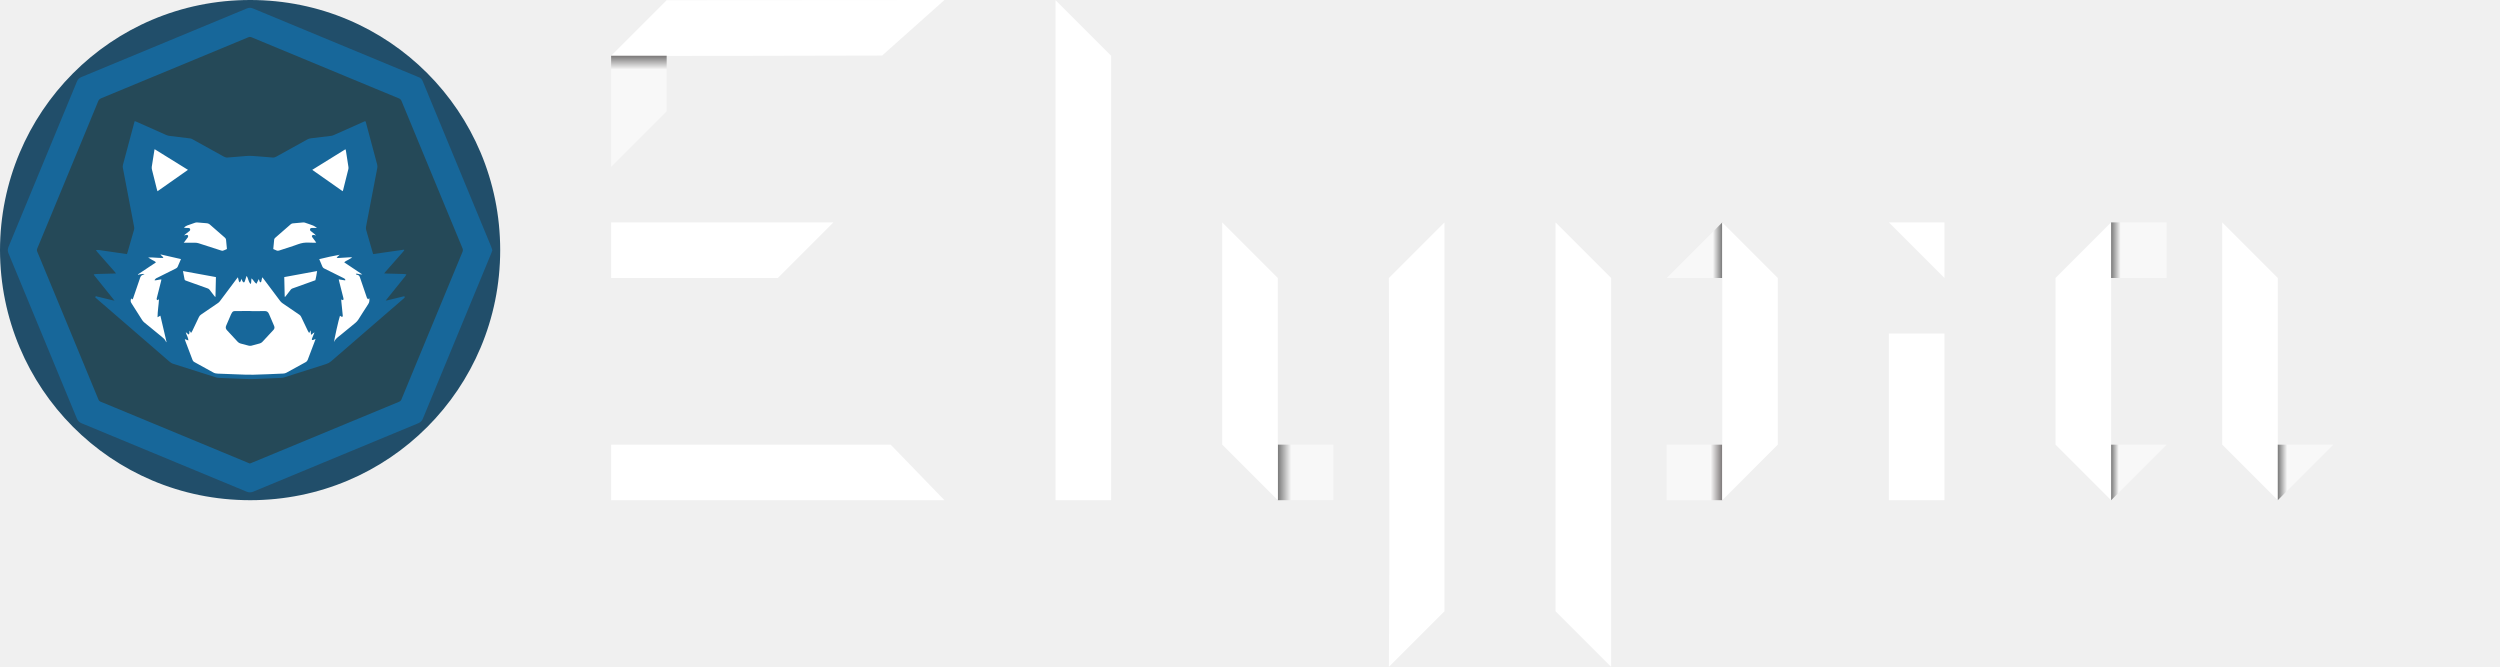
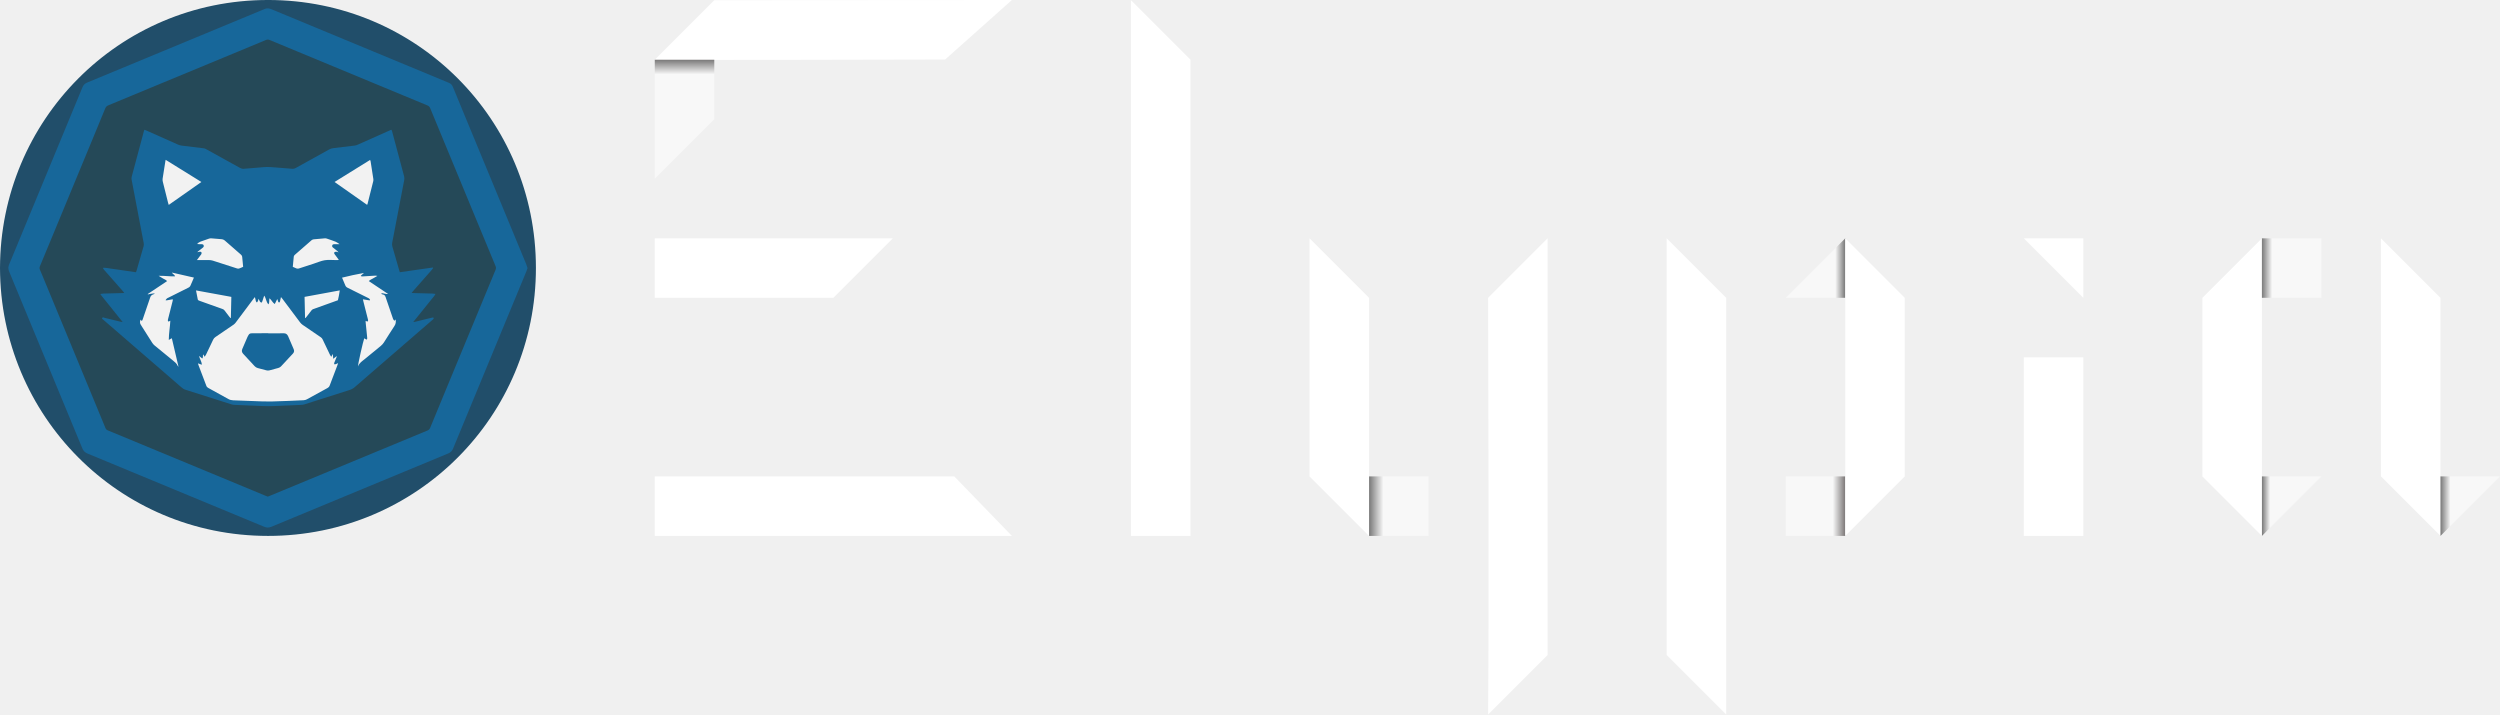
- <svg xmlns="http://www.w3.org/2000/svg" width="399.6mm" height="106.591mm" version="1.1" viewBox="0 0 399.6 106.591" id="svg1071">
-   <defs id="defs998">
+ <svg xmlns="http://www.w3.org/2000/svg" width="372.96mm" height="106.591mm" version="1.1" viewBox="0 0 372.96 106.591">
+   <defs>
    <linearGradient id="linearGradient6004" x1="241.28" x2="239.76" y1="225.96" y2="225.96" gradientUnits="userSpaceOnUse">
-       <stop stop-color="#fff" offset="0" id="stop963" />
-       <stop stop-opacity=".978" offset="1" id="stop965" />
+       <stop stop-color="#fff" offset="0" />
+       <stop stop-opacity=".978" offset="1" />
    </linearGradient>
    <linearGradient id="linearGradient6018" x1="240.984" x2="239.76" y1="270.36" y2="270.36" gradientTransform="translate(97.68042,5.6179688e-6)" gradientUnits="userSpaceOnUse">
-       <stop stop-color="#fff" offset="0" id="stop968" />
-       <stop offset="1" id="stop970" />
+       <stop stop-color="#fff" offset="0" />
+       <stop offset="1" />
    </linearGradient>
    <linearGradient id="linearGradient6026" x1="267.897" x2="266.4" y1="270.36" y2="270.36" gradientUnits="userSpaceOnUse">
-       <stop stop-color="#fff" offset="0" id="stop973" />
-       <stop offset="1" id="stop975" />
+       <stop stop-color="#fff" offset="0" />
+       <stop offset="1" />
    </linearGradient>
    <linearGradient id="linearGradient6034" x1="176.11" x2="177.6" y1="225.96" y2="225.96" gradientTransform="translate(97.68042,5.6179688e-6)" gradientUnits="userSpaceOnUse">
-       <stop stop-color="#fff" offset="0" id="stop978" />
-       <stop offset="1" id="stop980" />
+       <stop stop-color="#fff" offset="0" />
+       <stop offset="1" />
    </linearGradient>
    <linearGradient id="linearGradient6042" x1="175.748" x2="177.6" y1="270.36" y2="270.36" gradientUnits="userSpaceOnUse">
-       <stop stop-color="#fff" offset="0" id="stop983" />
-       <stop stop-color="#080000" offset="1" id="stop985" />
+       <stop stop-color="#fff" offset="0" />
+       <stop stop-color="#080000" offset="1" />
    </linearGradient>
    <linearGradient id="linearGradient6050" x1="108.693" x2="106.56" y1="270.36" y2="270.36" gradientTransform="translate(97.68042,5.6179688e-6)" gradientUnits="userSpaceOnUse">
-       <stop stop-color="#fff" offset="0" id="stop988" />
-       <stop offset="1" id="stop990" />
+       <stop stop-color="#fff" offset="0" />
+       <stop offset="1" />
    </linearGradient>
    <linearGradient id="linearGradient6058" x1="-1.3419588e-16" x2="0" y1="201.512" y2="199.32" gradientUnits="userSpaceOnUse">
-       <stop stop-color="#fff" offset="0" id="stop993" />
-       <stop stop-color="#030000" offset="1" id="stop995" />
+       <stop stop-color="#fff" offset="0" />
+       <stop stop-color="#030000" offset="1" />
    </linearGradient>
  </defs>
-   <g transform="translate(0,-190.409)" id="g1069">
-     <g transform="translate(97.68042,5.6179688e-6)" id="g1013" style="fill:#ffffff">
-       <path d="m 124.32,234.84 8.88,-8.88 v 62.16 l -8.88,8.88 c 0.155,-20.523 0.031,-41.482 0,-62.16 z" id="path1005" style="stroke-width:0.072" />
-       <path d="m 150.96,225.96 8.88,8.88 v 62.16 l -8.88,-8.88 z" id="path1007" style="stroke-width:0.072" />
-       <path d="m 0,261.48 h 44.682 l 8.598,8.88 L 0,270.36 Z" id="path1009" style="stroke-width:0.072" />
-       <path d="m 71.04,190.44 8.88,8.88 3e-6,71.04 h -8.88 z" id="path1011" style="stroke-width:0.07" />
+   <g transform="translate(0,-190.409)">
+     <g transform="translate(97.68042,5.6179688e-6)" fill="#fff">
+       <path d="m124.32 234.84 8.88-8.88v62.16l-8.88 8.88c0.155-20.523 0.031-41.482 0-62.16z" stroke-width=".072" />
+       <path d="m150.96 225.96 8.88 8.88v62.16l-8.88-8.88z" stroke-width=".072" />
+       <path d="m0 261.48h44.682l8.598 8.88-53.28-1e-5z" stroke-width=".072" />
+       <path d="m71.04 190.44 8.88 8.88 3e-6 71.04h-8.88z" stroke-width=".07" />
    </g>
-     <path d="m 204.24,261.48 8.88,-4.4e-4 v 8.88 l -8.88,1e-5 z" id="path1015" style="opacity:0.5;fill:url(#linearGradient6050)" />
-     <path d="m 275.285,225.96 -1.8e-4,8.88 h -8.88 z" id="path1017" style="opacity:0.5;fill:url(#linearGradient6034);stroke-width:0.073" />
-     <g transform="translate(97.68042,5.6179688e-6)" id="g1033" style="fill:#ffffff">
-       <path d="m 204.24,243.72 h 8.88 l 1.2e-4,26.64 h -8.88 z" id="path1019" style="stroke-width:0.066" />
-       <path d="m 239.76,225.96 v 44.4 l -8.88,-8.88 v -26.64 z" id="path1021" style="stroke-width:0.068" />
-       <path d="m 257.52,225.96 8.88,8.88 2.4e-4,35.52 c 0,0 -8.88,-8.88 -8.88,-8.88 z" id="path1023" style="stroke-width:0.068" />
-       <path d="m 0,225.96 h 35.52 l -8.88,8.88 H 0 Z" id="path1025" style="stroke-width:0.072" />
-       <path d="m 204.24,225.96 8.88,3.7e-4 v 8.88 z" id="path1027" style="stroke-width:0.073" />
-       <path d="m 8.88,190.44 44.4,-0.031 -9.962,8.88 C 43.318,199.289 0,199.405 0,199.32 Z" id="path1029" style="stroke-width:0.072" />
-       <path d="m 97.679,225.96 8.881,8.88 1e-5,35.52 -8.88,-8.88 z" id="path1031" style="stroke-width:0.068" />
+     <path d="m204.24 261.48 8.88-4.4e-4v8.88l-8.88 1e-5z" fill="url(#linearGradient6050)" opacity=".5" />
+     <path d="m275.285 225.96-1.8e-4 8.88h-8.88z" fill="url(#linearGradient6034)" opacity=".5" stroke-width=".073" />
+     <g transform="translate(97.68042,5.6179688e-6)" fill="#fff">
+       <path d="m204.24 243.72h8.88l1.2e-4 26.64h-8.88z" stroke-width=".066" />
+       <path d="m239.76 225.96v44.4l-8.88-8.88v-26.64z" stroke-width=".068" />
+       <path d="m257.52 225.96 8.88 8.88 2.4e-4 35.52s-8.88-8.88-8.88-8.88z" stroke-width=".068" />
+       <path d="m 0,225.96 h 35.52 l -8.88,8.88 H 0 Z" stroke-width=".072" />
+       <path d="m204.24 225.96 8.88 3.7e-4v8.88z" stroke-width=".073" />
+       <path d="m8.88 190.44 44.4-0.031-9.962 8.88s-43.318 0.116-43.318 0.031z" stroke-width=".072" />
+       <path d="m97.679 225.96 8.881 8.88 1e-5 35.52-8.88-8.88z" stroke-width=".068" />
    </g>
-     <g transform="translate(97.68042,5.6179688e-6)" id="g1045">
-       <g id="g1041" style="stroke-width:0.073">
-         <path d="M 177.601,270.36 H 168.72 v -8.88 h 8.88 z" id="path1035" style="opacity:0.5;fill:url(#linearGradient6042)" />
-         <path d="m 266.4,261.48 h 8.88 l -8.88,8.88 z" id="path1037" style="opacity:0.5;fill:url(#linearGradient6026)" />
-         <path d="m 239.76,225.96 8.879,-2.9e-4 4.5e-4,8.88 h -8.88 z" id="path1039" style="opacity:0.5;fill:url(#linearGradient6004)" />
+     <g transform="translate(97.68042,5.6179688e-6)">
+       <g stroke-width=".073">
+         <path d="m177.601 270.36h-8.88v-8.88h8.88z" fill="url(#linearGradient6042)" opacity=".5" />
+         <path d="m266.4 261.48h8.88l-8.88 8.88z" fill="url(#linearGradient6026)" opacity=".5" />
+         <path d="m239.76 225.96 8.879-2.9e-4 4.5e-4 8.88h-8.88z" fill="url(#linearGradient6004)" opacity=".5" />
      </g>
-       <path d="m 8.88,199.32 4.268e-4,8.88 L 0,217.08 v -17.76 z" id="path1043" style="opacity:0.5;fill:url(#linearGradient6058)" />
+       <path d="m8.88 199.32 4.268e-4 8.88-8.88 8.88v-17.76z" fill="url(#linearGradient6058)" opacity=".5" />
    </g>
-     <path d="m 275.285,225.96 8.875,8.88 v 26.64 l -8.875,8.88 z" id="path1047" style="fill:#ffffff;stroke-width:0.068" />
-     <path d="m 337.445,261.48 h 8.88 l -8.88,8.88 c 0,0 -1.5e-4,-8.88 0,-8.88 z" id="path1049" style="opacity:0.5;fill:url(#linearGradient6018);stroke-width:0.073" />
-     <g transform="matrix(0.03903955,0,0,0.03903955,0,190.4069)" id="g1067" style="enable-background:new">
-       <ellipse cx="1017.083" cy="1024.781" rx="897.426" ry="891.29" id="ellipse1051" style="fill:#254958;stroke-width:1.037" />
-       <path d="m 138.97,1024.306 c 0.888,-488.561 393.39,-884.831 884.458,-885.285 488.375,-0.455 885.405,392.217 885.578,884.725 0.174,492.134 -396.243,885.418 -885.018,885.284 -491.121,-0.129 -883.805,-396.177 -885.018,-884.725 M 0,1024.082 c 1.275,563.666 453.415,1023.894 1024.174,1023.921 568.306,0.025 1023.801,-457.362 1023.774,-1024.028 C 2047.924,457.43 1592.547,-0.039 1024.081,0.055 452.989,0.145 1.2,460.71 0,1024.082" id="path1053" style="fill:#214e6a;stroke-width:1.333" />
-       <path d="m 590.252,589.503 596.585,119.066 283.26,-146.636 12.533,512.614 65.173,214.315 -327.125,228.101 -86.481,25.067 -240.634,-1.253 -221.834,-90.24 -189.249,-187.995 116.56,-448.695 z" id="path1055" style="fill:#ffffff;stroke:#000000;stroke-width:1px" />
-       <g transform="matrix(1.3333,0,0,-1.3333,0,2048)" id="g1065" style="fill:#17679a">
-         <path d="m 561.81,703.64 c 1.796,-9.174 3.437,-17.334 4.969,-25.515 0.442,-2.359 2.047,-3.165 4.027,-3.873 22.356,-7.991 44.679,-16.077 67.07,-23.968 2.412,-0.851 4.139,-1.994 5.633,-4.024 4.259,-5.787 8.689,-11.45 13.086,-17.135 1.266,-1.637 2.647,-3.183 3.975,-4.772 0.37,0.144 0.741,0.287 1.111,0.431 0.452,20.027 0.905,40.055 1.363,60.344 -33.954,6.232 -67.176,12.539 -101.24,18.513 m 312.49,-78.841 c 0.408,-0.146 0.816,-0.291 1.224,-0.436 1.247,1.515 2.535,2.998 3.732,4.551 4.511,5.855 8.913,11.795 13.537,17.559 1.169,1.457 2.839,2.842 4.567,3.472 18.002,6.561 36.065,12.956 54.107,19.407 5.626,2.013 11.242,4.053 17.024,6.139 1.918,9.233 4.19,18.204 5.308,28.212 -34.126,-6.283 -67.389,-12.408 -100.89,-18.577 0.476,-20.574 0.936,-40.45 1.395,-60.327 m -35.147,146.43 c 3.148,-1.35 5.989,-2.323 8.584,-3.744 3.422,-1.872 6.61,-1.793 10.28,-0.551 13.818,4.676 27.73,9.072 41.613,13.553 10.459,3.376 20.722,8.034 31.449,9.71 10.737,1.678 21.941,0.363 32.94,0.358 0.6,-6e-4 1.202,-0.04 1.799,-0.003 1.501,0.092 3,0.217 5.207,0.382 -1.005,1.559 -1.574,2.556 -2.253,3.474 -3.21,4.342 -6.478,8.641 -9.666,12.999 -1.397,1.909 -2.191,4.337 -0.251,5.963 1.26,1.056 3.626,1.26 5.422,1.086 2.084,-0.203 4.089,-1.239 6.128,-1.913 -2.124,2.897 -4.732,4.978 -7.348,7.048 -2.979,2.359 -5.994,4.674 -8.937,7.075 -1.869,1.523 -2.604,3.549 -1.927,5.9 0.717,2.488 2.705,3.322 5.061,3.448 1.596,0.086 3.2,0.038 4.799,0.04 3.068,0.004 6.135,0.002 9.203,0.002 2.913,-0.286 1.113,0.915 0.322,1.405 -3.344,2.01 -6.492,4.515 -10.072,5.927 -8.174,3.223 -16.543,5.96 -24.873,8.773 -1.66,0.561 -3.527,0.936 -5.253,0.801 -10.764,-0.838 -21.523,-1.751 -32.258,-2.881 -2.042,-0.215 -4.361,-1.056 -5.893,-2.373 -16.224,-13.957 -32.344,-28.035 -48.389,-42.198 -1.376,-1.214 -2.672,-3.191 -2.877,-4.946 -1.111,-9.516 -1.867,-19.075 -2.811,-29.335 m -273.8,20.681 c -1.723,-1.755 -1.723,-1.155 0.535,-1.354 1.93,0 3.861,-0.008 5.792,0.001 9.198,0.049 18.398,0.254 27.592,0.079 3.53,-0.067 7.188,-0.543 10.543,-1.607 22.848,-7.25 45.623,-14.73 68.45,-22.051 2.014,-0.646 4.446,-1.403 6.303,-0.842 4.134,1.248 8.025,3.298 12.294,5.141 -0.918,9.383 -1.944,18.304 -2.589,27.253 -0.25,3.466 -1.532,5.844 -4.153,8.098 -15.161,13.034 -30.265,26.14 -45.186,39.447 -3.211,2.864 -6.623,4.145 -10.722,4.466 -9.564,0.748 -19.114,1.688 -28.682,2.358 -2.122,0.149 -4.411,-0.161 -6.433,-0.833 -8.153,-2.705 -16.253,-5.574 -24.326,-8.508 -3.861,-1.403 -7.076,-3.844 -9.992,-6.919 4.555,-0.58 8.896,-0.562 13.236,-0.588 2.542,-0.014 4.836,-0.594 5.728,-3.366 0.846,-2.627 -0.175,-4.699 -2.228,-6.327 -4.072,-3.23 -8.186,-6.409 -12.249,-9.651 -1.388,-1.107 -2.674,-2.342 -4.006,-3.518 2.798,0.091 5.005,1.199 7.308,1.456 1.548,0.173 3.855,-0.388 4.676,-1.482 0.812,-1.081 0.546,-3.352 0.083,-4.899 -0.434,-1.451 -1.721,-2.657 -2.676,-3.938 -3.088,-4.146 -6.196,-8.278 -9.297,-12.415 m 393.49,222.51 c 31.428,-22.078 62.271,-43.745 93.381,-65.599 0.624,1.528 1.112,2.408 1.35,3.352 5.432,21.503 10.873,43.004 16.189,64.534 0.506,2.05 0.528,4.35 0.214,6.45 -2.505,16.801 -5.131,33.584 -7.775,50.365 -0.201,1.269 -0.817,2.473 -1.393,4.151 -34.011,-21.099 -67.608,-41.94 -101.97,-63.254 m -475.24,-65.729 c 31.314,22 62.108,43.634 93.566,65.735 -34.566,21.435 -68.28,42.342 -102.35,63.473 -0.377,-1.624 -0.598,-2.372 -0.72,-3.135 -2.715,-16.968 -5.511,-33.925 -8.034,-50.922 -0.424,-2.862 -0.08,-6.001 0.615,-8.839 4.889,-19.987 9.956,-39.932 14.99,-59.883 0.474,-1.877 1.113,-3.712 1.938,-6.428 m 559.59,-194.96 c -21.179,-3.898 -41.96,-8.141 -62.845,-13.506 3.311,-7.83 6.387,-14.769 9.168,-21.823 1.328,-3.368 3.37,-5.523 6.678,-7.139 19.038,-9.303 37.966,-18.83 56.93,-28.285 1.43,-0.713 2.898,-1.37 4.253,-2.208 2.137,-1.322 5.626,-6.455 0.637,-5.523 -5.781,0.929 -11.55,1.855 -17.865,2.869 0.566,-2.587 0.897,-4.329 1.331,-6.047 4.259,-16.856 8.525,-33.712 12.821,-50.558 0.645,-2.527 1.73,-5.051 -1.319,-7.25 -1.508,0.634 -3.13,1.317 -5.15,2.167 0.109,-2.199 0.12,-3.795 0.277,-5.376 1.352,-13.527 2.751,-27.049 4.086,-40.578 0.262,-2.649 1.305,-5.526 -1.681,-7.947 -2.209,1.296 -4.358,2.556 -6.547,3.841 -3.376,-8.988 -18.472,-75.543 -17.949,-80.807 3.719,10.469 12.097,15.259 19.258,21.176 15.416,12.74 31.029,25.244 46.382,38.061 3.308,2.762 6.319,6.134 8.666,9.746 10.24,15.76 19.9,31.903 30.379,47.499 4.043,6.017 4.125,11.879 3.287,18.307 -1.397,-1.343 -2.603,-2.503 -3.809,-3.662 -1.121,1.478 -2.329,2.9 -3.329,4.456 -0.524,0.816 -0.683,1.868 -1.007,2.813 -6.416,18.716 -12.989,37.381 -19.161,56.178 -2.032,6.186 -2.867,10.988 -10.67,12.188 -1.215,0.425 -2.401,0 -3.131,3.218 6.469,0.651 12.558,-3.186 19.448,-2.098 -18.197,12.155 -36.395,24.31 -55.252,36.905 3.242,3.742 7.889,5.117 11.772,7.513 4.16,2.566 8.468,4.887 12.713,7.315 -2.898,0.978 -5.413,0.843 -7.925,0.688 -11.576,-0.717 -23.15,-1.468 -34.73,-2.121 -1.405,-0.079 -2.839,0.363 -4.26,0.562 -0.165,0.463 -0.328,0.926 -0.492,1.389 3.011,2.679 6.023,5.359 9.034,8.038 m -599.33,-59.149 c -2.086,-1.661 -2.489,-1.312 -4.487,-2.262 -4.605,-1.451 -7.422,-4.35 -8.965,-9.028 -6.695,-20.302 -13.785,-40.473 -20.736,-60.691 -0.454,-1.322 -0.806,-2.703 -1.442,-3.934 -1.387,-2.684 -2.533,-2.654 -4.71,-0.004 -0.346,0.421 -0.633,0.89 -1.044,1.474 -1.991,-10.148 -1.996,-10.151 3.051,-18.131 10.259,-16.22 20.462,-32.476 30.849,-48.613 1.801,-2.799 4.107,-5.435 6.668,-7.554 17.562,-14.532 35.221,-28.949 52.927,-43.305 5.301,-4.298 10.684,-8.422 13.266,-15.088 0.253,-0.655 0.981,-1.127 2.398,-2.682 -6.546,27.996 -12.798,54.737 -19.136,81.844 -2.93,-1.612 -5.197,-2.858 -8.767,-4.822 0.244,19.356 3.493,37.009 4.49,55.104 -1.95,-1.01 -3.618,-1.873 -5.289,-2.738 -3.138,2.814 -1.655,5.784 -0.957,8.563 4.282,17.052 8.648,34.084 12.955,51.129 0.31,1.226 0.381,2.511 0.616,4.134 -1.755,-0.158 -2.938,-0.176 -4.087,-0.383 -3.735,-0.673 -7.438,-1.579 -11.197,-2.027 -1.059,-0.126 -5.236,-0.876 -5.478,-0.055 -0.279,0.947 2.84,4.289 3.714,5.095 1.133,1.045 2.756,1.57 4.185,2.282 19.139,9.54 38.304,19.029 57.389,28.676 1.999,1.01 4.247,2.611 5.15,4.52 3.663,7.743 6.847,15.712 10.524,24.341 -21.162,4.837 -41.86,9.567 -63.076,14.417 2.13,-4.66 7.575,-5.454 9.103,-10.899 -16.034,-0.55 -31.417,2.119 -46.954,1.511 4.027,-2.899 8.266,-5.083 12.302,-7.595 3.883,-2.416 8.596,-3.718 11.777,-7.556 -18.885,-12.598 -37.178,-24.801 -55.471,-37.004 0.197,-0.402 0.396,-0.804 0.593,-1.205 3.274,0.724 6.517,1.745 9.831,2.09 3.265,0.34 6.119,1.134 10.005,0.394 m 123.58,-199.93 c 0.532,-2.007 0.759,-3.325 1.225,-4.551 7.589,-19.989 15.264,-39.947 22.762,-59.97 1.076,-2.875 2.873,-4.533 5.449,-5.941 19.291,-10.551 38.58,-21.111 57.742,-31.894 4.355,-2.45 8.757,-3.455 13.669,-3.611 18.786,-0.6 37.561,-1.519 56.346,-2.139 17.583,-0.581 35.189,-1.624 52.758,-1.236 30.981,0.681 61.944,2.238 92.906,3.613 3.065,0.137 6.369,1.015 9.063,2.471 19.868,10.746 39.584,21.773 59.416,32.584 2.984,1.627 4.873,3.677 6.081,6.905 7.354,19.651 14.904,39.228 22.368,58.838 0.541,1.421 0.927,2.902 1.763,5.557 -2.927,-1.364 -4.771,-2.459 -6.763,-3.07 -1.348,-0.413 -2.905,-0.145 -4.368,-0.182 0,1.31 -0.315,2.724 0.072,3.909 0.864,2.651 2.092,5.183 3.149,7.773 1.557,3.82 3.092,7.648 4.637,11.472 -2.191,-0.708 -3.592,-1.99 -5.06,-3.191 -1.426,-1.167 -2.919,-2.251 -5.589,-4.294 -0.453,5.452 -0.778,9.361 -1.157,13.911 -1.555,-2.832 -2.724,-4.964 -4.574,-8.335 -1.78,2.937 -3.006,4.632 -3.9,6.488 -6.936,14.405 -13.843,28.827 -20.669,43.286 -1.228,2.601 -2.792,4.646 -5.237,6.297 -17.399,11.746 -34.752,23.562 -52.01,35.515 -2.723,1.886 -5.261,4.295 -7.256,6.937 -16.987,22.502 -33.823,45.116 -50.722,67.684 -1.115,1.489 -2.367,2.874 -4.254,5.151 -0.917,-4.066 -1.597,-6.936 -2.205,-9.819 -0.421,-1.995 -0.582,-4.697 -2.983,-5.897 -3.001,0.6 -3,3.691 -3.717,5.414 -0.558,1.339 -1.029,2.714 -1.756,4.651 -2.565,-5.18 -4.745,-9.581 -7.134,-14.405 -6.671,4.474 -9.224,11.687 -15.063,16.617 -1.496,-5.868 0.179,-11.659 -2.429,-16.593 -0.512,-1.086 -1.387,-0.166 -1.54,0.023 -5.581,6.897 -6.032,16.135 -10.73,24 -0.605,-1.013 -1.124,-1.611 -1.351,-2.305 -1.556,-4.747 -2.952,-9.549 -4.624,-14.252 -0.485,-1.364 -1.7,-2.469 -2.58,-3.692 -1.358,1.005 -3.128,1.744 -3.983,3.073 -1.466,2.278 -2.361,4.923 -3.91,8.324 -0.847,-2.76 -1.167,-4.563 -1.954,-6.131 -0.645,-1.285 -1.652,-3.523 -2.853,-4.724 -2.401,1.801 -2.886,2.972 -3.304,4.904 -0.705,3.256 -1.558,6.481 -2.601,10.752 -1.907,-2.358 -3.294,-3.964 -4.563,-5.658 -16.774,-22.411 -33.508,-44.853 -50.333,-67.226 -1.648,-2.192 -3.586,-4.343 -5.821,-5.889 -17.433,-12.051 -34.937,-24 -52.512,-35.844 -2.94,-1.981 -4.971,-4.327 -6.47,-7.545 -6.669,-14.311 -13.523,-28.537 -20.378,-42.76 -0.888,-1.843 -2.176,-3.494 -3.885,-6.19 -1.768,3.01 -2.903,4.943 -4.116,7.009 -2,-3.653 0.609,-8.171 -2.842,-11.942 -3.004,2.436 -5.819,4.719 -9.175,7.44 1.624,-8.875 7.815,-15.664 7.921,-25.384 -4.104,1.525 -7.139,2.653 -10.957,4.071 m 578.56,261.12 c 31.702,4.163 63.079,9.439 94.608,13.514 0.283,-0.464 0.567,-0.929 0.85,-1.393 -1.046,-1.494 -1.96,-3.103 -3.156,-4.465 -18.094,-20.587 -36.228,-41.139 -54.339,-61.71 -1.268,-1.44 -2.433,-2.971 -4.25,-5.202 2.454,-0.216 3.952,-0.427 5.455,-0.466 18.399,-0.491 36.798,-0.93 55.196,-1.463 2.278,-0.065 4.544,-0.602 7.622,-1.034 -2.622,-6.071 -6.91,-9.784 -10.205,-14.155 -3.371,-4.47 -7.003,-8.743 -10.52,-13.103 -3.517,-4.359 -7.034,-8.719 -10.55,-13.08 -3.515,-4.361 -7.027,-8.725 -10.542,-13.085 -3.516,-4.361 -7.037,-8.717 -10.548,-13.082 -3.491,-4.339 -6.972,-8.685 -11.237,-14.001 2.539,0.328 3.988,0.378 5.367,0.713 14.762,3.589 29.512,7.224 44.266,10.845 1.942,0.477 3.866,1.122 5.837,1.34 1.037,0.114 2.159,-0.529 3.242,-0.831 -0.343,-1.214 -0.369,-2.689 -1.101,-3.587 -1.248,-1.528 -2.934,-2.699 -4.448,-4.007 -73.557,-63.584 -147.15,-127.13 -220.6,-190.84 -4.667,-4.047 -9.573,-6.744 -15.412,-8.584 -43.085,-13.584 -86.093,-27.412 -129.16,-41.071 -2.801,-0.888 -5.832,-1.298 -8.78,-1.431 -25.779,-1.157 -51.576,-1.951 -77.341,-3.353 -22.046,-1.199 -43.988,0.708 -65.971,1.358 -16.195,0.479 -32.382,1.259 -48.568,2.01 -2.553,0.118 -5.179,0.474 -7.605,1.243 -44.208,14.019 -88.374,28.167 -132.6,42.125 -4.546,1.435 -8.068,3.93 -11.581,6.988 -26.86,23.381 -53.844,46.619 -80.786,69.905 -47.527,41.077 -95.058,82.151 -142.55,123.27 -1.7,1.472 -4.961,2.749 -3.725,5.46 1.52,3.332 4.638,0.973 6.897,0.44 15.37,-3.623 30.695,-7.438 46.042,-11.163 1.455,-0.354 2.958,-0.51 5.853,-0.995 -21.644,27.265 -42.927,53.065 -63.681,79.275 0.241,0.498 0.483,0.995 0.724,1.492 2.441,0.328 4.874,0.878 7.323,0.95 18.197,0.532 36.397,0.966 54.596,1.446 1.527,0.04 3.051,0.203 5.604,0.38 -1.725,2.172 -2.842,3.713 -4.093,5.135 -17.974,20.426 -35.975,40.828 -53.937,61.265 -1.347,1.533 -2.444,3.284 -3.293,5.536 8.249,0.614 15.926,-1.354 23.687,-2.336 7.933,-1.004 15.835,-2.254 23.75,-3.401 7.717,-1.119 15.434,-2.235 23.149,-3.368 7.897,-1.161 15.792,-2.343 24.053,-3.57 0.67,1.625 1.39,2.995 1.813,4.452 6.8,23.42 13.628,46.832 20.24,70.306 0.772,2.741 0.863,5.937 0.332,8.744 -11.456,60.497 -23.037,120.97 -34.634,181.44 -0.615,3.209 -0.536,6.221 0.33,9.432 11.647,43.235 23.175,86.502 34.75,129.76 0.347,1.296 0.87,2.545 1.46,4.247 1.753,-0.622 3.233,-1.037 4.623,-1.657 30.5,-13.589 60.969,-27.25 91.511,-40.742 3.416,-1.509 7.18,-2.56 10.884,-3.03 21.224,-2.694 42.487,-5.083 63.712,-7.773 2.46,-0.311 4.889,-1.624 7.122,-2.853 32.054,-17.659 64.097,-35.341 96.068,-53.152 3.659,-2.038 7.189,-2.936 11.385,-2.568 18.527,1.628 37.103,2.749 55.607,4.591 13.877,1.382 27.565,-0.355 41.312,-1.297 13.567,-0.93 27.125,-2.031 40.665,-3.284 4.183,-0.387 7.73,0.466 11.399,2.511 31.793,17.718 63.689,35.253 95.497,52.945 3.572,1.988 7.168,3.106 11.252,3.566 20.863,2.351 41.703,4.907 62.529,7.574 2.91,0.373 5.802,1.508 8.513,2.712 30.7,13.633 61.362,27.349 92.037,41.037 1.077,0.48 2.177,0.909 3.582,1.493 0.699,-1.132 1.547,-1.999 1.82,-3.02 11.574,-43.251 23.058,-86.527 34.691,-129.76 1.069,-3.975 1.212,-7.677 0.431,-11.72 -11.508,-59.673 -22.877,-119.37 -34.351,-179.05 -0.737,-3.832 -0.677,-7.407 0.433,-11.196 6.635,-22.636 13.09,-45.325 19.618,-67.992 0.49,-1.7 1.089,-3.37 1.822,-5.622" id="path1057" />
-         <path d="m 768.76,580.69 c 14.598,0 29.206,-0.333 43.789,0.144 7.012,0.229 10.831,-2.951 13.362,-8.749 3.278,-7.511 6.477,-15.056 9.706,-22.588 2.047,-4.777 4.044,-9.576 6.141,-14.331 1.999,-4.532 1.307,-8.686 -1.951,-12.239 -11.489,-12.531 -22.991,-25.055 -34.724,-37.356 -1.948,-2.042 -4.925,-3.461 -7.691,-4.299 -8.411,-2.547 -16.912,-4.835 -25.465,-6.856 -2.596,-0.613 -5.594,-0.523 -8.204,0.098 -8.356,1.989 -16.603,4.428 -24.92,6.589 -3.608,0.938 -6.554,2.746 -9.078,5.49 -10.831,11.779 -21.704,23.518 -32.619,35.218 -3.96,4.245 -5.016,8.724 -2.556,14.234 5.134,11.498 9.943,23.14 14.953,34.694 0.787,1.816 1.909,3.488 2.901,5.214 1.99,3.461 4.949,4.792 8.968,4.776 12.6,-0.048 25.201,0.162 37.802,0.259 3.196,0.025 6.392,0.004 9.588,0.004 v -0.303" id="path1059" />
-         <g transform="matrix(0.61825,0,0,0.61872,767.36,112.63)" id="g1063">
-           <path d="M 0,0 C 2.627,0.986 5.448,1.955 8.199,3.093 52.83,21.549 97.455,40.02 142.079,58.5 c 199.4,82.589 398.8,165.21 598.26,247.67 6.325,2.615 10.102,6.342 12.723,12.733 25.644,62.561 51.586,125 77.464,187.46 75.089,181.24 150.16,362.49 225.39,543.68 2.623,6.314 2.812,11.66 0.151,18.037 -30.649,73.468 -61.044,147.04 -91.515,220.58 -70.505,170.16 -141.06,340.3 -211.36,510.55 -2.821,6.831 -6.888,10.536 -13.518,13.235 -37.636,15.319 -75.11,31.038 -112.65,46.59 -206.17,85.407 -412.35,170.78 -618.46,256.32 -6.067,2.518 -11.136,2.388 -17.116,-0.122 -43.306,-18.169 -86.737,-36.038 -130.12,-54.015 -200.01,-82.871 -400,-165.79 -600.09,-248.46 -7.415,-3.064 -11.687,-7.368 -14.681,-14.722 -19.717,-48.432 -39.835,-96.701 -59.845,-145.01 -60.415,-145.86 -120.84,-291.72 -181.26,-437.57 -20.395,-49.234 -40.71,-98.502 -61.3,-147.65 -2.494,-5.954 -2.864,-11.075 -0.079,-17 4.247,-9.033 7.758,-18.412 11.583,-27.644 47.44,-114.46 94.901,-228.92 142.31,-343.39 49.962,-120.63 99.917,-241.26 149.7,-361.96 2.382,-5.776 5.904,-9.014 11.546,-11.278 22.256,-8.928 44.367,-18.217 66.524,-27.394 129.86,-53.787 259.71,-107.58 389.57,-161.38 C -192.38,79.515 -100.074,41.254 -7.754,3.01 -5.295,1.992 -2.789,1.087 0.014,0.006 m 1204.4,1058.8 c -1.987,-5.696 -3.396,-10.477 -5.292,-15.057 -47.378,-114.49 -94.809,-228.96 -142.23,-343.43 -65.9,-159.09 -131.88,-318.16 -197.52,-477.35 -4.678,-11.344 -11.621,-18.397 -22.935,-23.074 -273.34,-112.99 -546.61,-226.17 -819.77,-339.59 -11.71,-4.862 -21.863,-4.639 -33.462,0.176 -272.87,113.26 -545.82,226.32 -818.87,339.15 -11.67,4.822 -18.88,11.955 -23.708,23.636 -112.97,273.35 -226.17,546.6 -339.58,819.77 -4.719,11.368 -4.537,21.246 0.153,32.545 113.52,273.48 226.81,547.06 339.96,820.7 4.386,10.607 11.008,17.287 21.678,21.698 274.26,113.39 548.44,226.96 822.54,340.74 11.142,4.625 20.685,3.641 31.543,-0.867 271.94,-112.89 543.99,-225.52 816.02,-338.2 1.539,-0.638 3.032,-1.419 4.617,-1.904 10.693,-3.275 16.962,-10.465 21.157,-20.836 17.108,-42.301 34.754,-84.385 52.219,-126.54 95.739,-231.1 191.49,-462.19 287.18,-693.31 2.515,-6.075 4.307,-12.449 6.286,-18.246" id="path1061" style="fill:#17679a" />
-         </g>
+     <path d="m275.285 225.96 8.875 8.88v26.64l-8.875 8.88z" fill="#fff" stroke-width=".068" />
+     <path d="m337.445 261.48h8.88l-8.88 8.88s-1.5e-4 -8.88 0-8.88z" fill="url(#linearGradient6018)" opacity=".5" stroke-width=".073" />
+     <ellipse cx="39.706" cy="230.414" rx="35.035" ry="34.796" fill="#254958" stroke-width=".04" />
+     <path d="m5.425 230.395c0.035-19.073 15.358-34.543 34.529-34.561 19.066-0.018 34.566 15.312 34.573 34.539 0.007 19.213-15.469 34.566-34.551 34.561-19.173-0.005-34.503-15.467-34.551-34.539m-5.425-0.009c0.05 22.005 17.701 39.972 39.983 39.973 22.186 9.7e-4 39.969-17.855 39.968-39.978-9.88e-4 -22.118-17.779-39.977-39.971-39.973-22.295 0.004-39.933 17.984-39.98 39.978" fill="#214e6a" stroke-width=".052" />
+     <path d="m23.043 213.421 23.29 4.648 11.058-5.725 0.489 20.012 2.544 8.367-12.771 8.905-3.376 0.979-9.394-0.049-8.66-3.523-7.388-7.339 4.55-17.517z" fill="#f2f2f2" stroke="#000" stroke-width=".039px" />
+     <g transform="matrix(.05205143 0 0 -.05205143 0 270.3599)" fill="#17679a">
+       <path d="m561.81 703.64c1.796-9.174 3.437-17.334 4.969-25.515 0.442-2.359 2.047-3.165 4.027-3.873 22.356-7.991 44.679-16.077 67.07-23.968 2.412-0.851 4.139-1.994 5.633-4.024 4.259-5.787 8.689-11.45 13.086-17.135 1.266-1.637 2.647-3.183 3.975-4.772 0.37 0.144 0.741 0.287 1.111 0.431 0.452 20.027 0.905 40.055 1.363 60.344-33.954 6.232-67.176 12.539-101.24 18.513m312.49-78.841c0.408-0.146 0.816-0.291 1.224-0.436 1.247 1.515 2.535 2.998 3.732 4.551 4.511 5.855 8.913 11.795 13.537 17.559 1.169 1.457 2.839 2.842 4.567 3.472 18.002 6.561 36.065 12.956 54.107 19.407 5.626 2.013 11.242 4.053 17.024 6.139 1.918 9.233 4.19 18.204 5.308 28.212-34.126-6.283-67.389-12.408-100.89-18.577 0.476-20.574 0.936-40.45 1.395-60.327m-35.147 146.43c3.148-1.35 5.989-2.323 8.584-3.744 3.422-1.872 6.61-1.793 10.28-0.551 13.818 4.676 27.73 9.072 41.613 13.553 10.459 3.376 20.722 8.034 31.449 9.71 10.737 1.678 21.941 0.363 32.94 0.358 0.6-6e-4 1.202-0.04 1.799-3e-3 1.501 0.092 3 0.217 5.207 0.382-1.005 1.559-1.574 2.556-2.253 3.474-3.21 4.342-6.478 8.641-9.666 12.999-1.397 1.909-2.191 4.337-0.251 5.963 1.26 1.056 3.626 1.26 5.422 1.086 2.084-0.203 4.089-1.239 6.128-1.913-2.124 2.897-4.732 4.978-7.348 7.048-2.979 2.359-5.994 4.674-8.937 7.075-1.869 1.523-2.604 3.549-1.927 5.9 0.717 2.488 2.705 3.322 5.061 3.448 1.596 0.086 3.2 0.038 4.799 0.04 3.068 4e-3 6.135 2e-3 9.203 2e-3 2.913-0.286 1.113 0.915 0.322 1.405-3.344 2.01-6.492 4.515-10.072 5.927-8.174 3.223-16.543 5.96-24.873 8.773-1.66 0.561-3.527 0.936-5.253 0.801-10.764-0.838-21.523-1.751-32.258-2.881-2.042-0.215-4.361-1.056-5.893-2.373-16.224-13.957-32.344-28.035-48.389-42.198-1.376-1.214-2.672-3.191-2.877-4.946-1.111-9.516-1.867-19.075-2.811-29.335m-273.8 20.681c-1.723-1.755-1.723-1.155 0.535-1.354 1.93 0 3.861-8e-3 5.792 1e-3 9.198 0.049 18.398 0.254 27.592 0.079 3.53-0.067 7.188-0.543 10.543-1.607 22.848-7.25 45.623-14.73 68.45-22.051 2.014-0.646 4.446-1.403 6.303-0.842 4.134 1.248 8.025 3.298 12.294 5.141-0.918 9.383-1.944 18.304-2.589 27.253-0.25 3.466-1.532 5.844-4.153 8.098-15.161 13.034-30.265 26.14-45.186 39.447-3.211 2.864-6.623 4.145-10.722 4.466-9.564 0.748-19.114 1.688-28.682 2.358-2.122 0.149-4.411-0.161-6.433-0.833-8.153-2.705-16.253-5.574-24.326-8.508-3.861-1.403-7.076-3.844-9.992-6.919 4.555-0.58 8.896-0.562 13.236-0.588 2.542-0.014 4.836-0.594 5.728-3.366 0.846-2.627-0.175-4.699-2.228-6.327-4.072-3.23-8.186-6.409-12.249-9.651-1.388-1.107-2.674-2.342-4.006-3.518 2.798 0.091 5.005 1.199 7.308 1.456 1.548 0.173 3.855-0.388 4.676-1.482 0.812-1.081 0.546-3.352 0.083-4.899-0.434-1.451-1.721-2.657-2.676-3.938-3.088-4.146-6.196-8.278-9.297-12.415m393.49 222.51c31.428-22.078 62.271-43.745 93.381-65.599 0.624 1.528 1.112 2.408 1.35 3.352 5.432 21.503 10.873 43.004 16.189 64.534 0.506 2.05 0.528 4.35 0.214 6.45-2.505 16.801-5.131 33.584-7.775 50.365-0.201 1.269-0.817 2.473-1.393 4.151-34.011-21.099-67.608-41.94-101.97-63.254m-475.24-65.729c31.314 22 62.108 43.634 93.566 65.735-34.566 21.435-68.28 42.342-102.35 63.473-0.377-1.624-0.598-2.372-0.72-3.135-2.715-16.968-5.511-33.925-8.034-50.922-0.424-2.862-0.08-6.001 0.615-8.839 4.889-19.987 9.956-39.932 14.99-59.883 0.474-1.877 1.113-3.712 1.938-6.428m559.59-194.96c-21.179-3.898-41.96-8.141-62.845-13.506 3.311-7.83 6.387-14.769 9.168-21.823 1.328-3.368 3.37-5.523 6.678-7.139 19.038-9.303 37.966-18.83 56.93-28.285 1.43-0.713 2.898-1.37 4.253-2.208 2.137-1.322 5.626-6.455 0.637-5.523-5.781 0.929-11.55 1.855-17.865 2.869 0.566-2.587 0.897-4.329 1.331-6.047 4.259-16.856 8.525-33.712 12.821-50.558 0.645-2.527 1.73-5.051-1.319-7.25-1.508 0.634-3.13 1.317-5.15 2.167 0.109-2.199 0.12-3.795 0.277-5.376 1.352-13.527 2.751-27.049 4.086-40.578 0.262-2.649 1.305-5.526-1.681-7.947-2.209 1.296-4.358 2.556-6.547 3.841-3.376-8.988-18.472-75.543-17.949-80.807 3.719 10.469 12.097 15.259 19.258 21.176 15.416 12.74 31.029 25.244 46.382 38.061 3.308 2.762 6.319 6.134 8.666 9.746 10.24 15.76 19.9 31.903 30.379 47.499 4.043 6.017 4.125 11.879 3.287 18.307-1.397-1.343-2.603-2.503-3.809-3.662-1.121 1.478-2.329 2.9-3.329 4.456-0.524 0.816-0.683 1.868-1.007 2.813-6.416 18.716-12.989 37.381-19.161 56.178-2.032 6.186-2.867 10.988-10.67 12.188-1.215 0.425-2.401 0-3.131 3.218 6.469 0.651 12.558-3.186 19.448-2.098-18.197 12.155-36.395 24.31-55.252 36.905 3.242 3.742 7.889 5.117 11.772 7.513 4.16 2.566 8.468 4.887 12.713 7.315-2.898 0.978-5.413 0.843-7.925 0.688-11.576-0.717-23.15-1.468-34.73-2.121-1.405-0.079-2.839 0.363-4.26 0.562-0.165 0.463-0.328 0.926-0.492 1.389 3.011 2.679 6.023 5.359 9.034 8.038m-599.33-59.149c-2.086-1.661-2.489-1.312-4.487-2.262-4.605-1.451-7.422-4.35-8.965-9.028-6.695-20.302-13.785-40.473-20.736-60.691-0.454-1.322-0.806-2.703-1.442-3.934-1.387-2.684-2.533-2.654-4.71-4e-3 -0.346 0.421-0.633 0.89-1.044 1.474-1.991-10.148-1.996-10.151 3.051-18.131 10.259-16.22 20.462-32.476 30.849-48.613 1.801-2.799 4.107-5.435 6.668-7.554 17.562-14.532 35.221-28.949 52.927-43.305 5.301-4.298 10.684-8.422 13.266-15.088 0.253-0.655 0.981-1.127 2.398-2.682-6.546 27.996-12.798 54.737-19.136 81.844-2.93-1.612-5.197-2.858-8.767-4.822 0.244 19.356 3.493 37.009 4.49 55.104-1.95-1.01-3.618-1.873-5.289-2.738-3.138 2.814-1.655 5.784-0.957 8.563 4.282 17.052 8.648 34.084 12.955 51.129 0.31 1.226 0.381 2.511 0.616 4.134-1.755-0.158-2.938-0.176-4.087-0.383-3.735-0.673-7.438-1.579-11.197-2.027-1.059-0.126-5.236-0.876-5.478-0.055-0.279 0.947 2.84 4.289 3.714 5.095 1.133 1.045 2.756 1.57 4.185 2.282 19.139 9.54 38.304 19.029 57.389 28.676 1.999 1.01 4.247 2.611 5.15 4.52 3.663 7.743 6.847 15.712 10.524 24.341-21.162 4.837-41.86 9.567-63.076 14.417 2.13-4.66 7.575-5.454 9.103-10.899-16.034-0.55-31.417 2.119-46.954 1.511 4.027-2.899 8.266-5.083 12.302-7.595 3.883-2.416 8.596-3.718 11.777-7.556-18.885-12.598-37.178-24.801-55.471-37.004 0.197-0.402 0.396-0.804 0.593-1.205 3.274 0.724 6.517 1.745 9.831 2.09 3.265 0.34 6.119 1.134 10.005 0.394m123.58-199.93c0.532-2.007 0.759-3.325 1.225-4.551 7.589-19.989 15.264-39.947 22.762-59.97 1.076-2.875 2.873-4.533 5.449-5.941 19.291-10.551 38.58-21.111 57.742-31.894 4.355-2.45 8.757-3.455 13.669-3.611 18.786-0.6 37.561-1.519 56.346-2.139 17.583-0.581 35.189-1.624 52.758-1.236 30.981 0.681 61.944 2.238 92.906 3.613 3.065 0.137 6.369 1.015 9.063 2.471 19.868 10.746 39.584 21.773 59.416 32.584 2.984 1.627 4.873 3.677 6.081 6.905 7.354 19.651 14.904 39.228 22.368 58.838 0.541 1.421 0.927 2.902 1.763 5.557-2.927-1.364-4.771-2.459-6.763-3.07-1.348-0.413-2.905-0.145-4.368-0.182 0 1.31-0.315 2.724 0.072 3.909 0.864 2.651 2.092 5.183 3.149 7.773 1.557 3.82 3.092 7.648 4.637 11.472-2.191-0.708-3.592-1.99-5.06-3.191-1.426-1.167-2.919-2.251-5.589-4.294-0.453 5.452-0.778 9.361-1.157 13.911-1.555-2.832-2.724-4.964-4.574-8.335-1.78 2.937-3.006 4.632-3.9 6.488-6.936 14.405-13.843 28.827-20.669 43.286-1.228 2.601-2.792 4.646-5.237 6.297-17.399 11.746-34.752 23.562-52.01 35.515-2.723 1.886-5.261 4.295-7.256 6.937-16.987 22.502-33.823 45.116-50.722 67.684-1.115 1.489-2.367 2.874-4.254 5.151-0.917-4.066-1.597-6.936-2.205-9.819-0.421-1.995-0.582-4.697-2.983-5.897-3.001 0.6-3 3.691-3.717 5.414-0.558 1.339-1.029 2.714-1.756 4.651-2.565-5.18-4.745-9.581-7.134-14.405-6.671 4.474-9.224 11.687-15.063 16.617-1.496-5.868 0.179-11.659-2.429-16.593-0.512-1.086-1.387-0.166-1.54 0.023-5.581 6.897-6.032 16.135-10.73 24-0.605-1.013-1.124-1.611-1.351-2.305-1.556-4.747-2.952-9.549-4.624-14.252-0.485-1.364-1.7-2.469-2.58-3.692-1.358 1.005-3.128 1.744-3.983 3.073-1.466 2.278-2.361 4.923-3.91 8.324-0.847-2.76-1.167-4.563-1.954-6.131-0.645-1.285-1.652-3.523-2.853-4.724-2.401 1.801-2.886 2.972-3.304 4.904-0.705 3.256-1.558 6.481-2.601 10.752-1.907-2.358-3.294-3.964-4.563-5.658-16.774-22.411-33.508-44.853-50.333-67.226-1.648-2.192-3.586-4.343-5.821-5.889-17.433-12.051-34.937-24-52.512-35.844-2.94-1.981-4.971-4.327-6.47-7.545-6.669-14.311-13.523-28.537-20.378-42.76-0.888-1.843-2.176-3.494-3.885-6.19-1.768 3.01-2.903 4.943-4.116 7.009-2-3.653 0.609-8.171-2.842-11.942-3.004 2.436-5.819 4.719-9.175 7.44 1.624-8.875 7.815-15.664 7.921-25.384-4.104 1.525-7.139 2.653-10.957 4.071m578.56 261.12c31.702 4.163 63.079 9.439 94.608 13.514 0.283-0.464 0.567-0.929 0.85-1.393-1.046-1.494-1.96-3.103-3.156-4.465-18.094-20.587-36.228-41.139-54.339-61.71-1.268-1.44-2.433-2.971-4.25-5.202 2.454-0.216 3.952-0.427 5.455-0.466 18.399-0.491 36.798-0.93 55.196-1.463 2.278-0.065 4.544-0.602 7.622-1.034-2.622-6.071-6.91-9.784-10.205-14.155-3.371-4.47-7.003-8.743-10.52-13.103-3.517-4.359-7.034-8.719-10.55-13.08-3.515-4.361-7.027-8.725-10.542-13.085-3.516-4.361-7.037-8.717-10.548-13.082-3.491-4.339-6.972-8.685-11.237-14.001 2.539 0.328 3.988 0.378 5.367 0.713 14.762 3.589 29.512 7.224 44.266 10.845 1.942 0.477 3.866 1.122 5.837 1.34 1.037 0.114 2.159-0.529 3.242-0.831-0.343-1.214-0.369-2.689-1.101-3.587-1.248-1.528-2.934-2.699-4.448-4.007-73.557-63.584-147.15-127.13-220.6-190.84-4.667-4.047-9.573-6.744-15.412-8.584-43.085-13.584-86.093-27.412-129.16-41.071-2.801-0.888-5.832-1.298-8.78-1.431-25.779-1.157-51.576-1.951-77.341-3.353-22.046-1.199-43.988 0.708-65.971 1.358-16.195 0.479-32.382 1.259-48.568 2.01-2.553 0.118-5.179 0.474-7.605 1.243-44.208 14.019-88.374 28.167-132.6 42.125-4.546 1.435-8.068 3.93-11.581 6.988-26.86 23.381-53.844 46.619-80.786 69.905-47.527 41.077-95.058 82.151-142.55 123.27-1.7 1.472-4.961 2.749-3.725 5.46 1.52 3.332 4.638 0.973 6.897 0.44 15.37-3.623 30.695-7.438 46.042-11.163 1.455-0.354 2.958-0.51 5.853-0.995-21.644 27.265-42.927 53.065-63.681 79.275 0.241 0.498 0.483 0.995 0.724 1.492 2.441 0.328 4.874 0.878 7.323 0.95 18.197 0.532 36.397 0.966 54.596 1.446 1.527 0.04 3.051 0.203 5.604 0.38-1.725 2.172-2.842 3.713-4.093 5.135-17.974 20.426-35.975 40.828-53.937 61.265-1.347 1.533-2.444 3.284-3.293 5.536 8.249 0.614 15.926-1.354 23.687-2.336 7.933-1.004 15.835-2.254 23.75-3.401 7.717-1.119 15.434-2.235 23.149-3.368 7.897-1.161 15.792-2.343 24.053-3.57 0.67 1.625 1.39 2.995 1.813 4.452 6.8 23.42 13.628 46.832 20.24 70.306 0.772 2.741 0.863 5.937 0.332 8.744-11.456 60.497-23.037 120.97-34.634 181.44-0.615 3.209-0.536 6.221 0.33 9.432 11.647 43.235 23.175 86.502 34.75 129.76 0.347 1.296 0.87 2.545 1.46 4.247 1.753-0.622 3.233-1.037 4.623-1.657 30.5-13.589 60.969-27.25 91.511-40.742 3.416-1.509 7.18-2.56 10.884-3.03 21.224-2.694 42.487-5.083 63.712-7.773 2.46-0.311 4.889-1.624 7.122-2.853 32.054-17.659 64.097-35.341 96.068-53.152 3.659-2.038 7.189-2.936 11.385-2.568 18.527 1.628 37.103 2.749 55.607 4.591 13.877 1.382 27.565-0.355 41.312-1.297 13.567-0.93 27.125-2.031 40.665-3.284 4.183-0.387 7.73 0.466 11.399 2.511 31.793 17.718 63.689 35.253 95.497 52.945 3.572 1.988 7.168 3.106 11.252 3.566 20.863 2.351 41.703 4.907 62.529 7.574 2.91 0.373 5.802 1.508 8.513 2.712 30.7 13.633 61.362 27.349 92.037 41.037 1.077 0.48 2.177 0.909 3.582 1.493 0.699-1.132 1.547-1.999 1.82-3.02 11.574-43.251 23.058-86.527 34.691-129.76 1.069-3.975 1.212-7.677 0.431-11.72-11.508-59.673-22.877-119.37-34.351-179.05-0.737-3.832-0.677-7.407 0.433-11.196 6.635-22.636 13.09-45.325 19.618-67.992 0.49-1.7 1.089-3.37 1.822-5.622" />
+       <path d="m768.76 580.69c14.598 0 29.206-0.333 43.789 0.144 7.012 0.229 10.831-2.951 13.362-8.749 3.278-7.511 6.477-15.056 9.706-22.588 2.047-4.777 4.044-9.576 6.141-14.331 1.999-4.532 1.307-8.686-1.951-12.239-11.489-12.531-22.991-25.055-34.724-37.356-1.948-2.042-4.925-3.461-7.691-4.299-8.411-2.547-16.912-4.835-25.465-6.856-2.596-0.613-5.594-0.523-8.204 0.098-8.356 1.989-16.603 4.428-24.92 6.589-3.608 0.938-6.554 2.746-9.078 5.49-10.831 11.779-21.704 23.518-32.619 35.218-3.96 4.245-5.016 8.724-2.556 14.234 5.134 11.498 9.943 23.14 14.953 34.694 0.787 1.816 1.909 3.488 2.901 5.214 1.99 3.461 4.949 4.792 8.968 4.776 12.6-0.048 25.201 0.162 37.802 0.259 3.196 0.025 6.392 4e-3 9.588 4e-3v-0.303" />
+       <g transform="matrix(.61825 0 0 .61872 767.36 112.63)">
+         <path d="m0 0c2.627 0.986 5.448 1.955 8.199 3.093 44.631 18.456 89.256 36.927 133.88 55.407 199.4 82.589 398.8 165.21 598.26 247.67 6.325 2.615 10.102 6.342 12.723 12.733 25.644 62.561 51.586 125 77.464 187.46 75.089 181.24 150.16 362.49 225.39 543.68 2.623 6.314 2.812 11.66 0.151 18.037-30.649 73.468-61.044 147.04-91.515 220.58-70.505 170.16-141.06 340.3-211.36 510.55-2.821 6.831-6.888 10.536-13.518 13.235-37.636 15.319-75.11 31.038-112.65 46.59-206.17 85.407-412.35 170.78-618.46 256.32-6.067 2.518-11.136 2.388-17.116-0.122-43.306-18.169-86.737-36.038-130.12-54.015-200.01-82.871-400-165.79-600.09-248.46-7.415-3.064-11.687-7.368-14.681-14.722-19.717-48.432-39.835-96.701-59.845-145.01-60.415-145.86-120.84-291.72-181.26-437.57-20.395-49.234-40.71-98.502-61.3-147.65-2.494-5.954-2.864-11.075-0.079-17 4.247-9.033 7.758-18.412 11.583-27.644 47.44-114.46 94.901-228.92 142.31-343.39 49.962-120.63 99.917-241.26 149.7-361.96 2.382-5.776 5.904-9.014 11.546-11.278 22.256-8.928 44.367-18.217 66.524-27.394 129.86-53.787 259.71-107.58 389.57-161.38 92.314-38.245 184.62-76.506 276.94-114.75 2.459-1.018 4.965-1.923 7.768-3.004m1204.4 1058.8c-1.987-5.696-3.396-10.477-5.292-15.057-47.378-114.49-94.809-228.96-142.23-343.43-65.9-159.09-131.88-318.16-197.52-477.35-4.678-11.344-11.621-18.397-22.935-23.074-273.34-112.99-546.61-226.17-819.77-339.59-11.71-4.862-21.863-4.639-33.462 0.176-272.87 113.26-545.82 226.32-818.87 339.15-11.67 4.822-18.88 11.955-23.708 23.636-112.97 273.35-226.17 546.6-339.58 819.77-4.719 11.368-4.537 21.246 0.153 32.545 113.52 273.48 226.81 547.06 339.96 820.7 4.386 10.607 11.008 17.287 21.678 21.698 274.26 113.39 548.44 226.96 822.54 340.74 11.142 4.625 20.685 3.641 31.543-0.867 271.94-112.89 543.99-225.52 816.02-338.2 1.539-0.638 3.032-1.419 4.617-1.904 10.693-3.275 16.962-10.465 21.157-20.836 17.108-42.301 34.754-84.385 52.219-126.54 95.739-231.1 191.49-462.19 287.18-693.31 2.515-6.075 4.307-12.449 6.286-18.246" fill="#17679a" />
      </g>
    </g>
  </g>
</svg>
